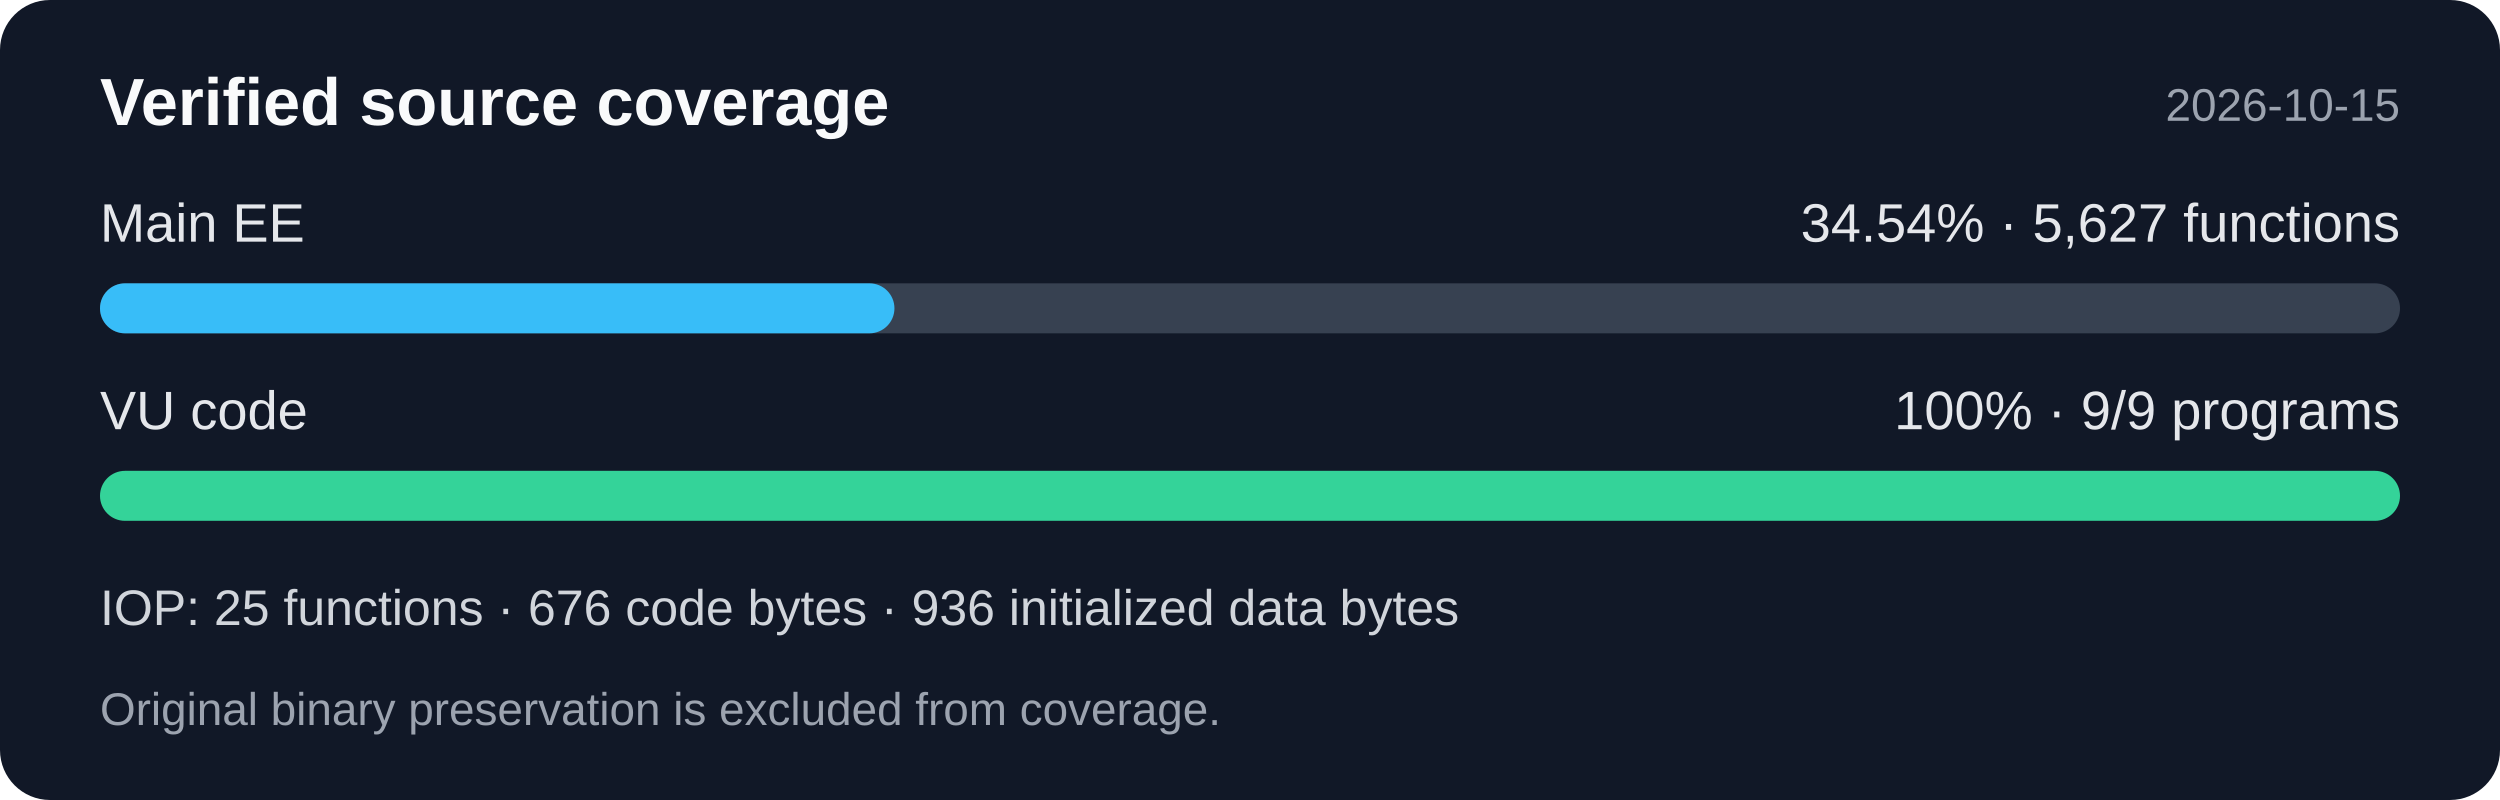
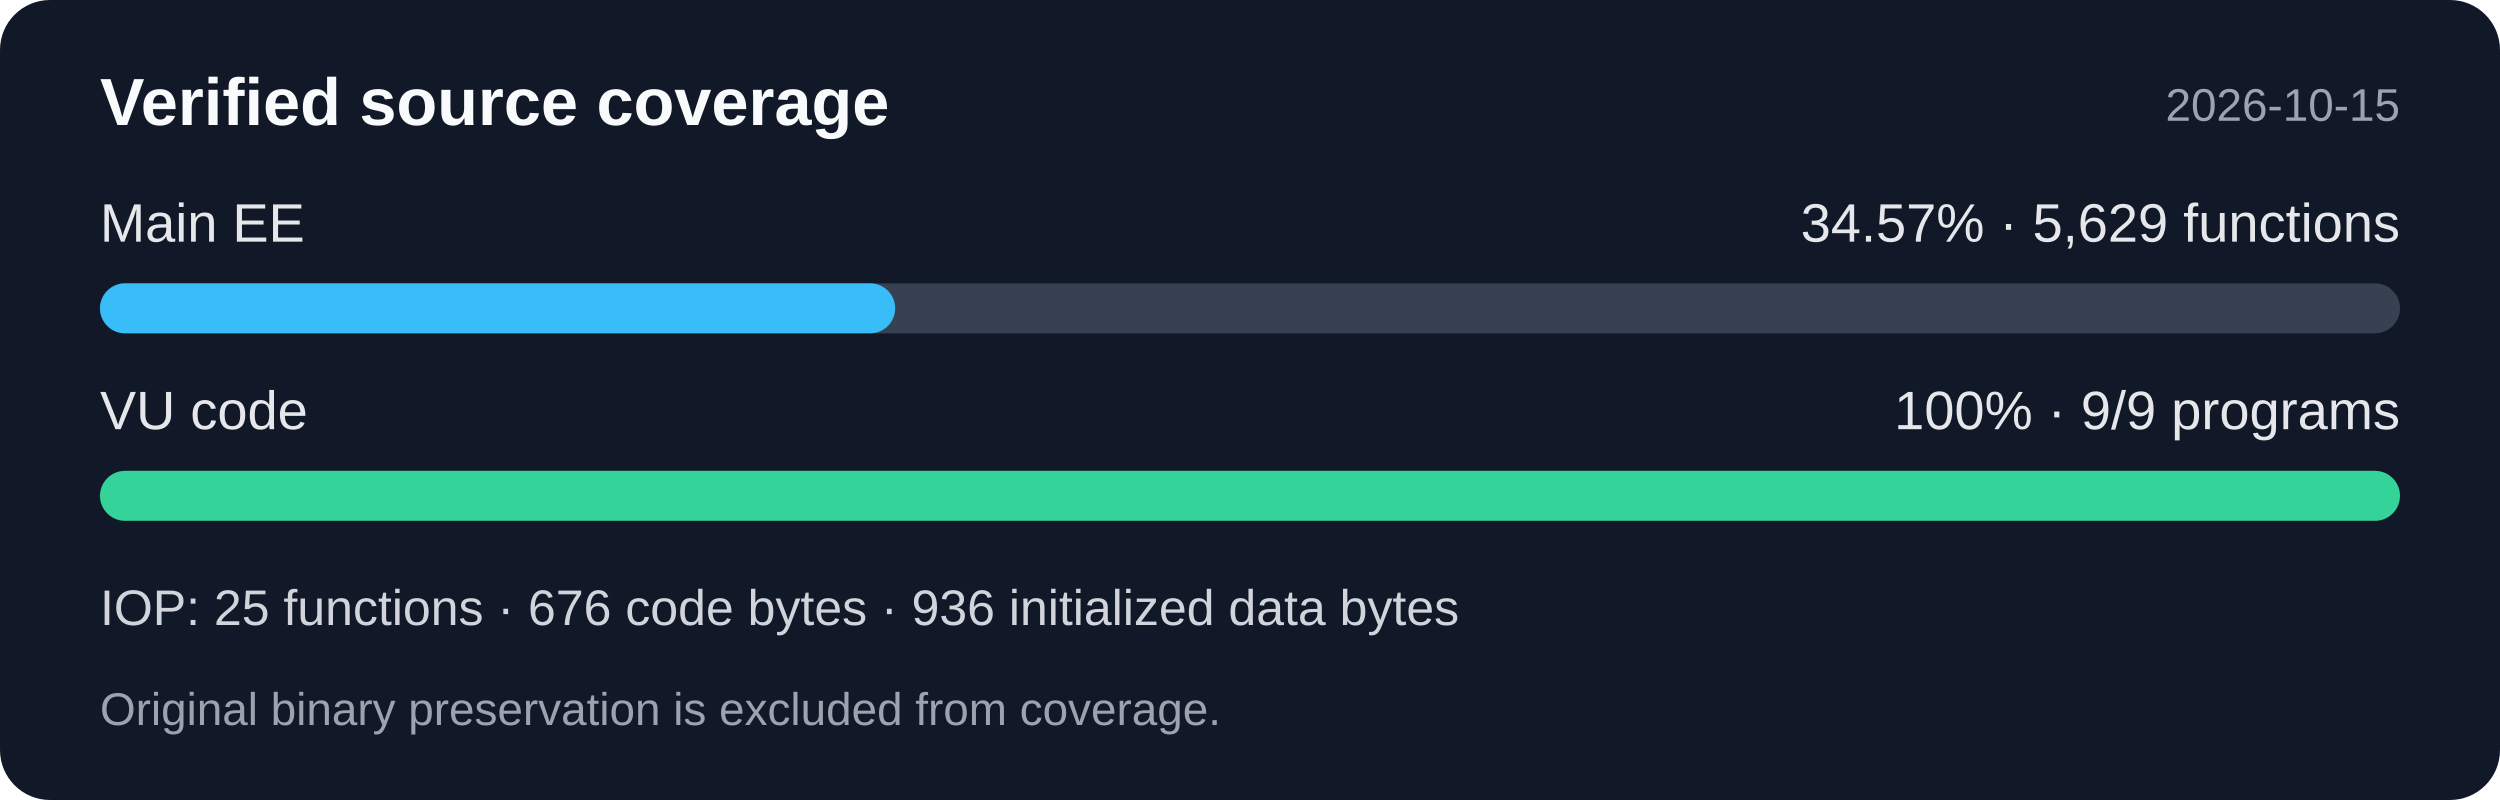
<svg xmlns="http://www.w3.org/2000/svg" width="600" height="192" viewBox="0 0 600 192" role="img" aria-labelledby="title desc">
  <rect width="600" height="192" rx="12" fill="#111827" />
  <g font-family="Segoe UI,Arial,sans-serif">
    <text x="24" y="30" fill="#f9fafb" font-size="16" font-weight="600">Verified source coverage</text>
    <text x="576" y="29" fill="#9ca3af" font-size="11" text-anchor="end">2026-10-15</text>
    <text x="24" y="58" fill="#e5e7eb" font-size="13">Main EE</text>
-     <text x="576" y="58" fill="#e5e7eb" font-size="13" text-anchor="end">34.54% · 5,627 functions</text>
+     <text x="576" y="58" fill="#e5e7eb" font-size="13" text-anchor="end">34.57% · 5,629 functions</text>
    <rect x="24" y="68" width="552" height="12" rx="6" fill="#374151" />
-     <rect x="24" y="68" width="190.667" height="12" rx="6" fill="#38bdf8" />
+     <rect x="24" y="68" width="190.844" height="12" rx="6" fill="#38bdf8" />
    <text x="24" y="103" fill="#e5e7eb" font-size="13">VU code</text>
    <text x="576" y="103" fill="#e5e7eb" font-size="13" text-anchor="end">100% · 9/9 programs</text>
    <rect x="24" y="113" width="552" height="12" rx="6" fill="#34d399" />
    <text x="24" y="150" fill="#d1d5db" font-size="12">IOP: 25 functions · 676 code bytes · 936 initialized data bytes</text>
    <text x="24" y="174" fill="#9ca3af" font-size="11">Original binary preservation is excluded from coverage.</text>
  </g>
</svg>
